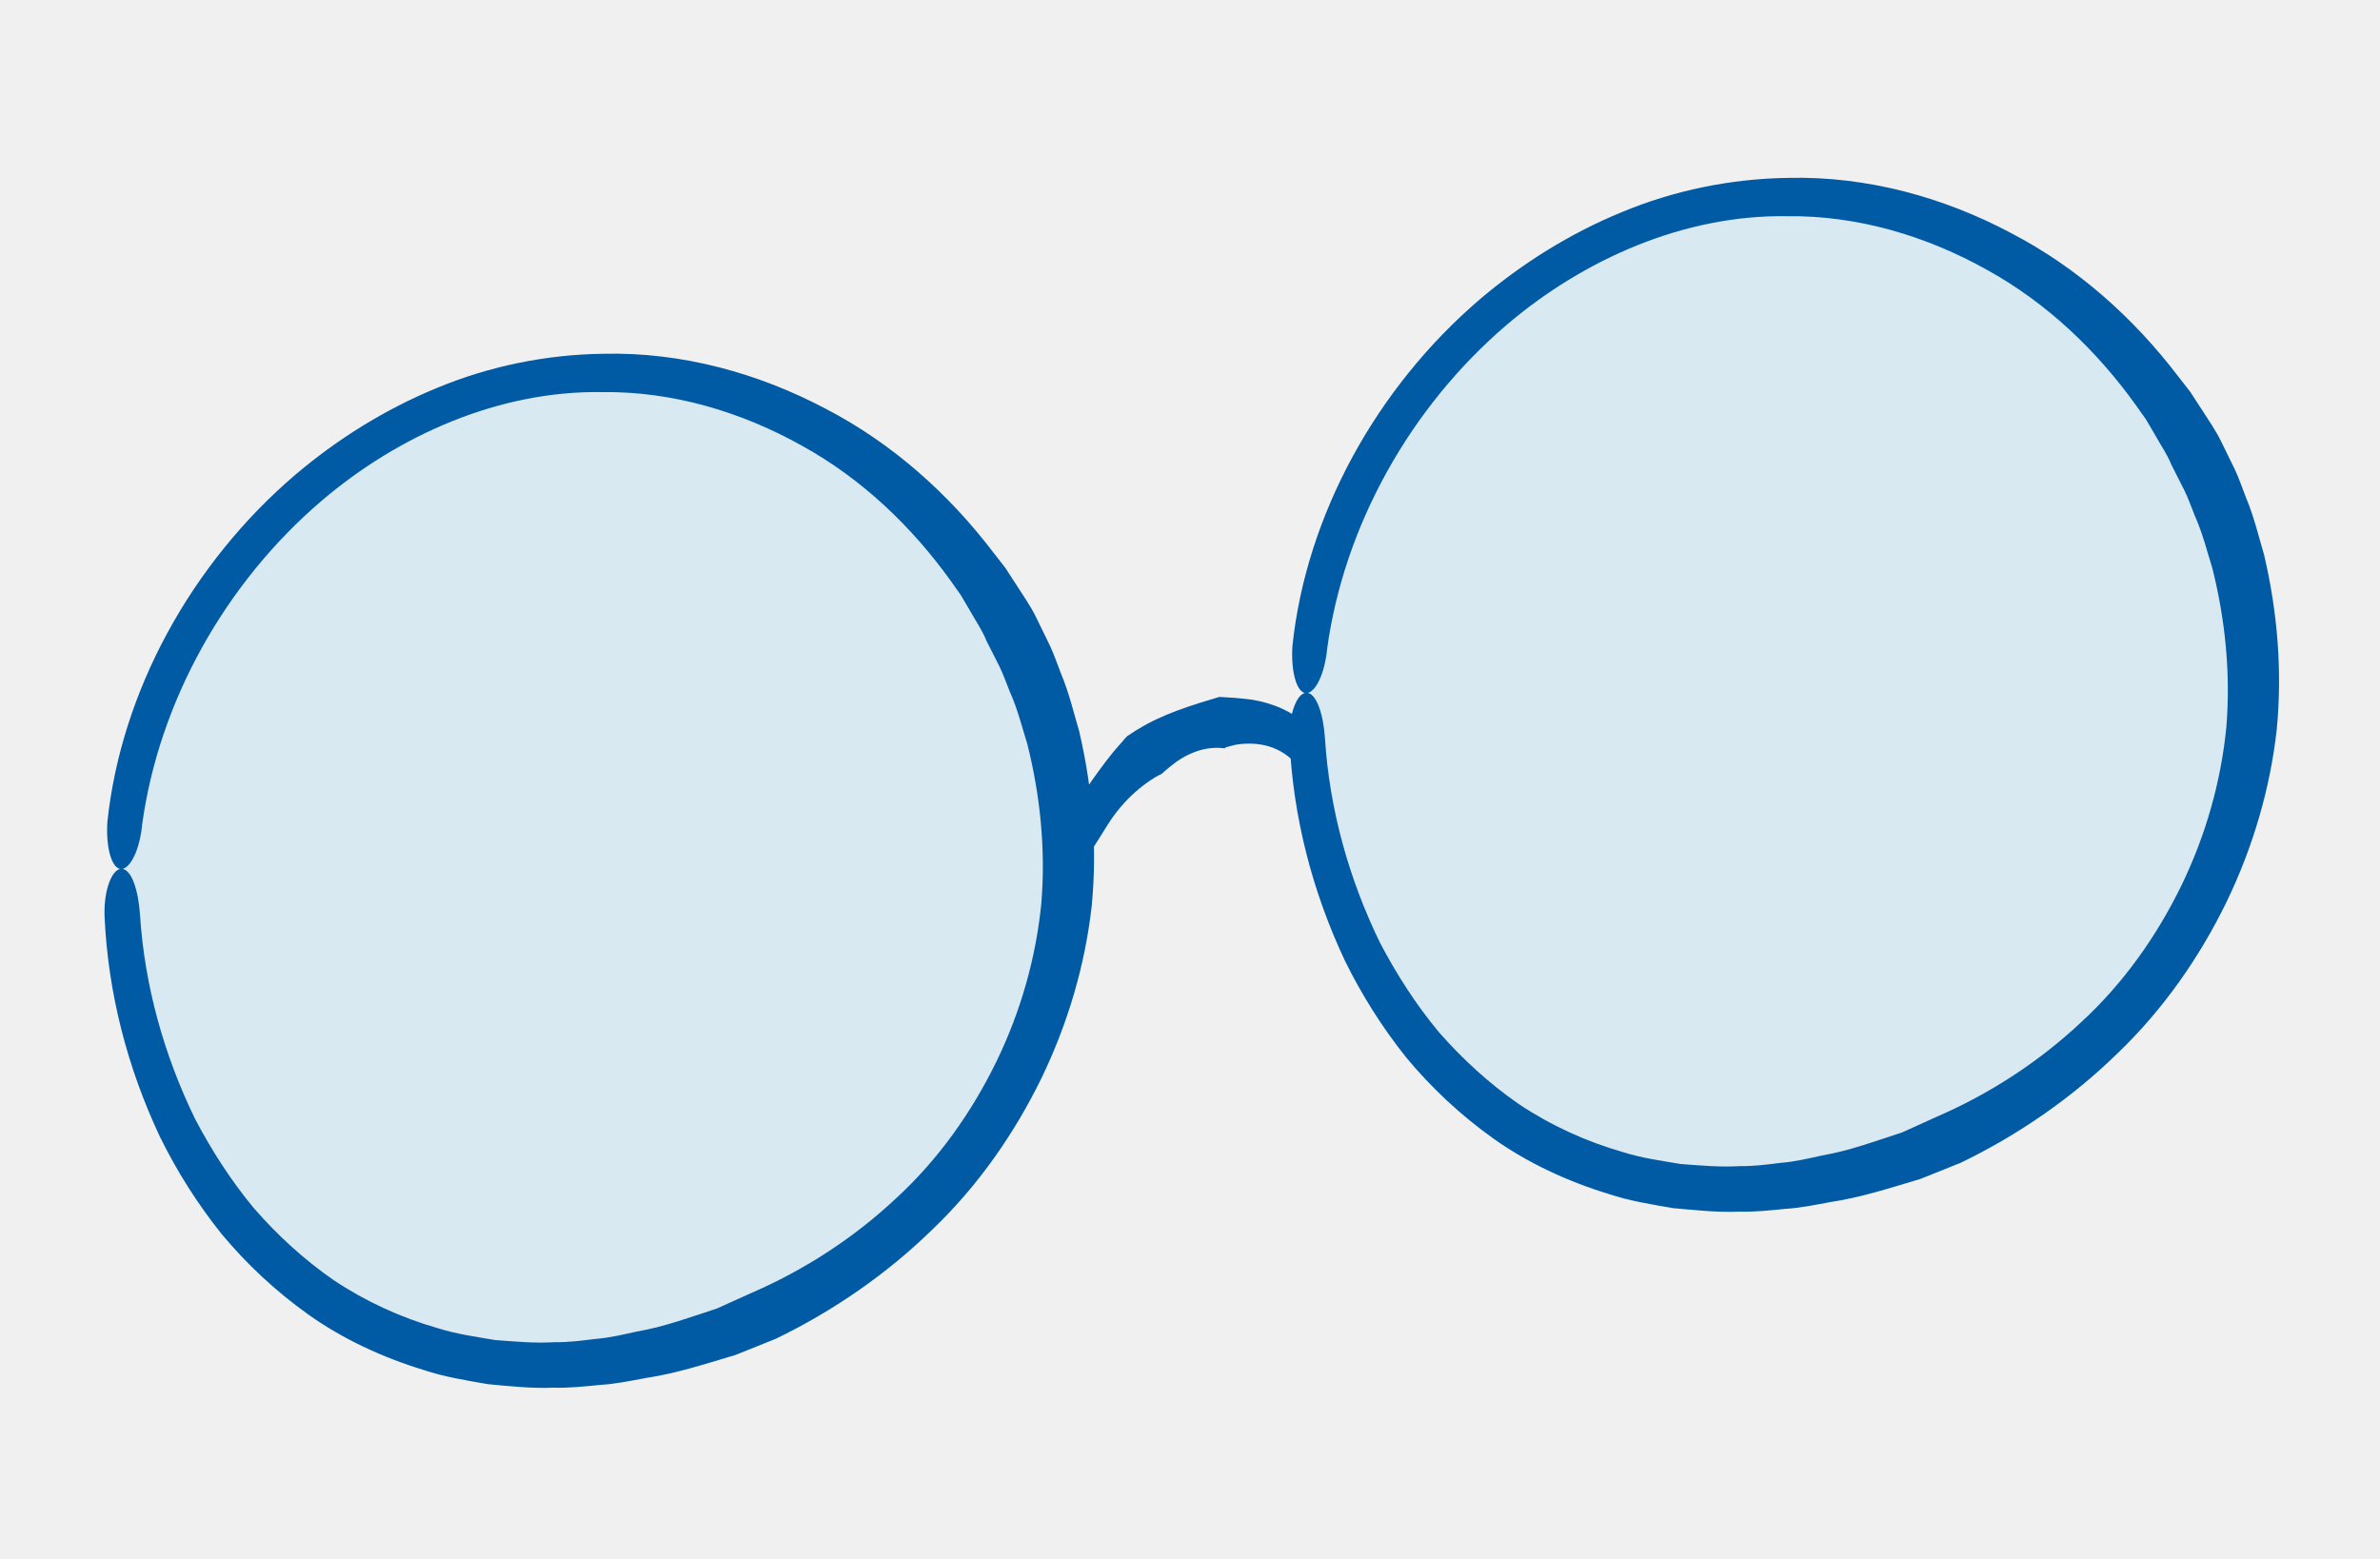
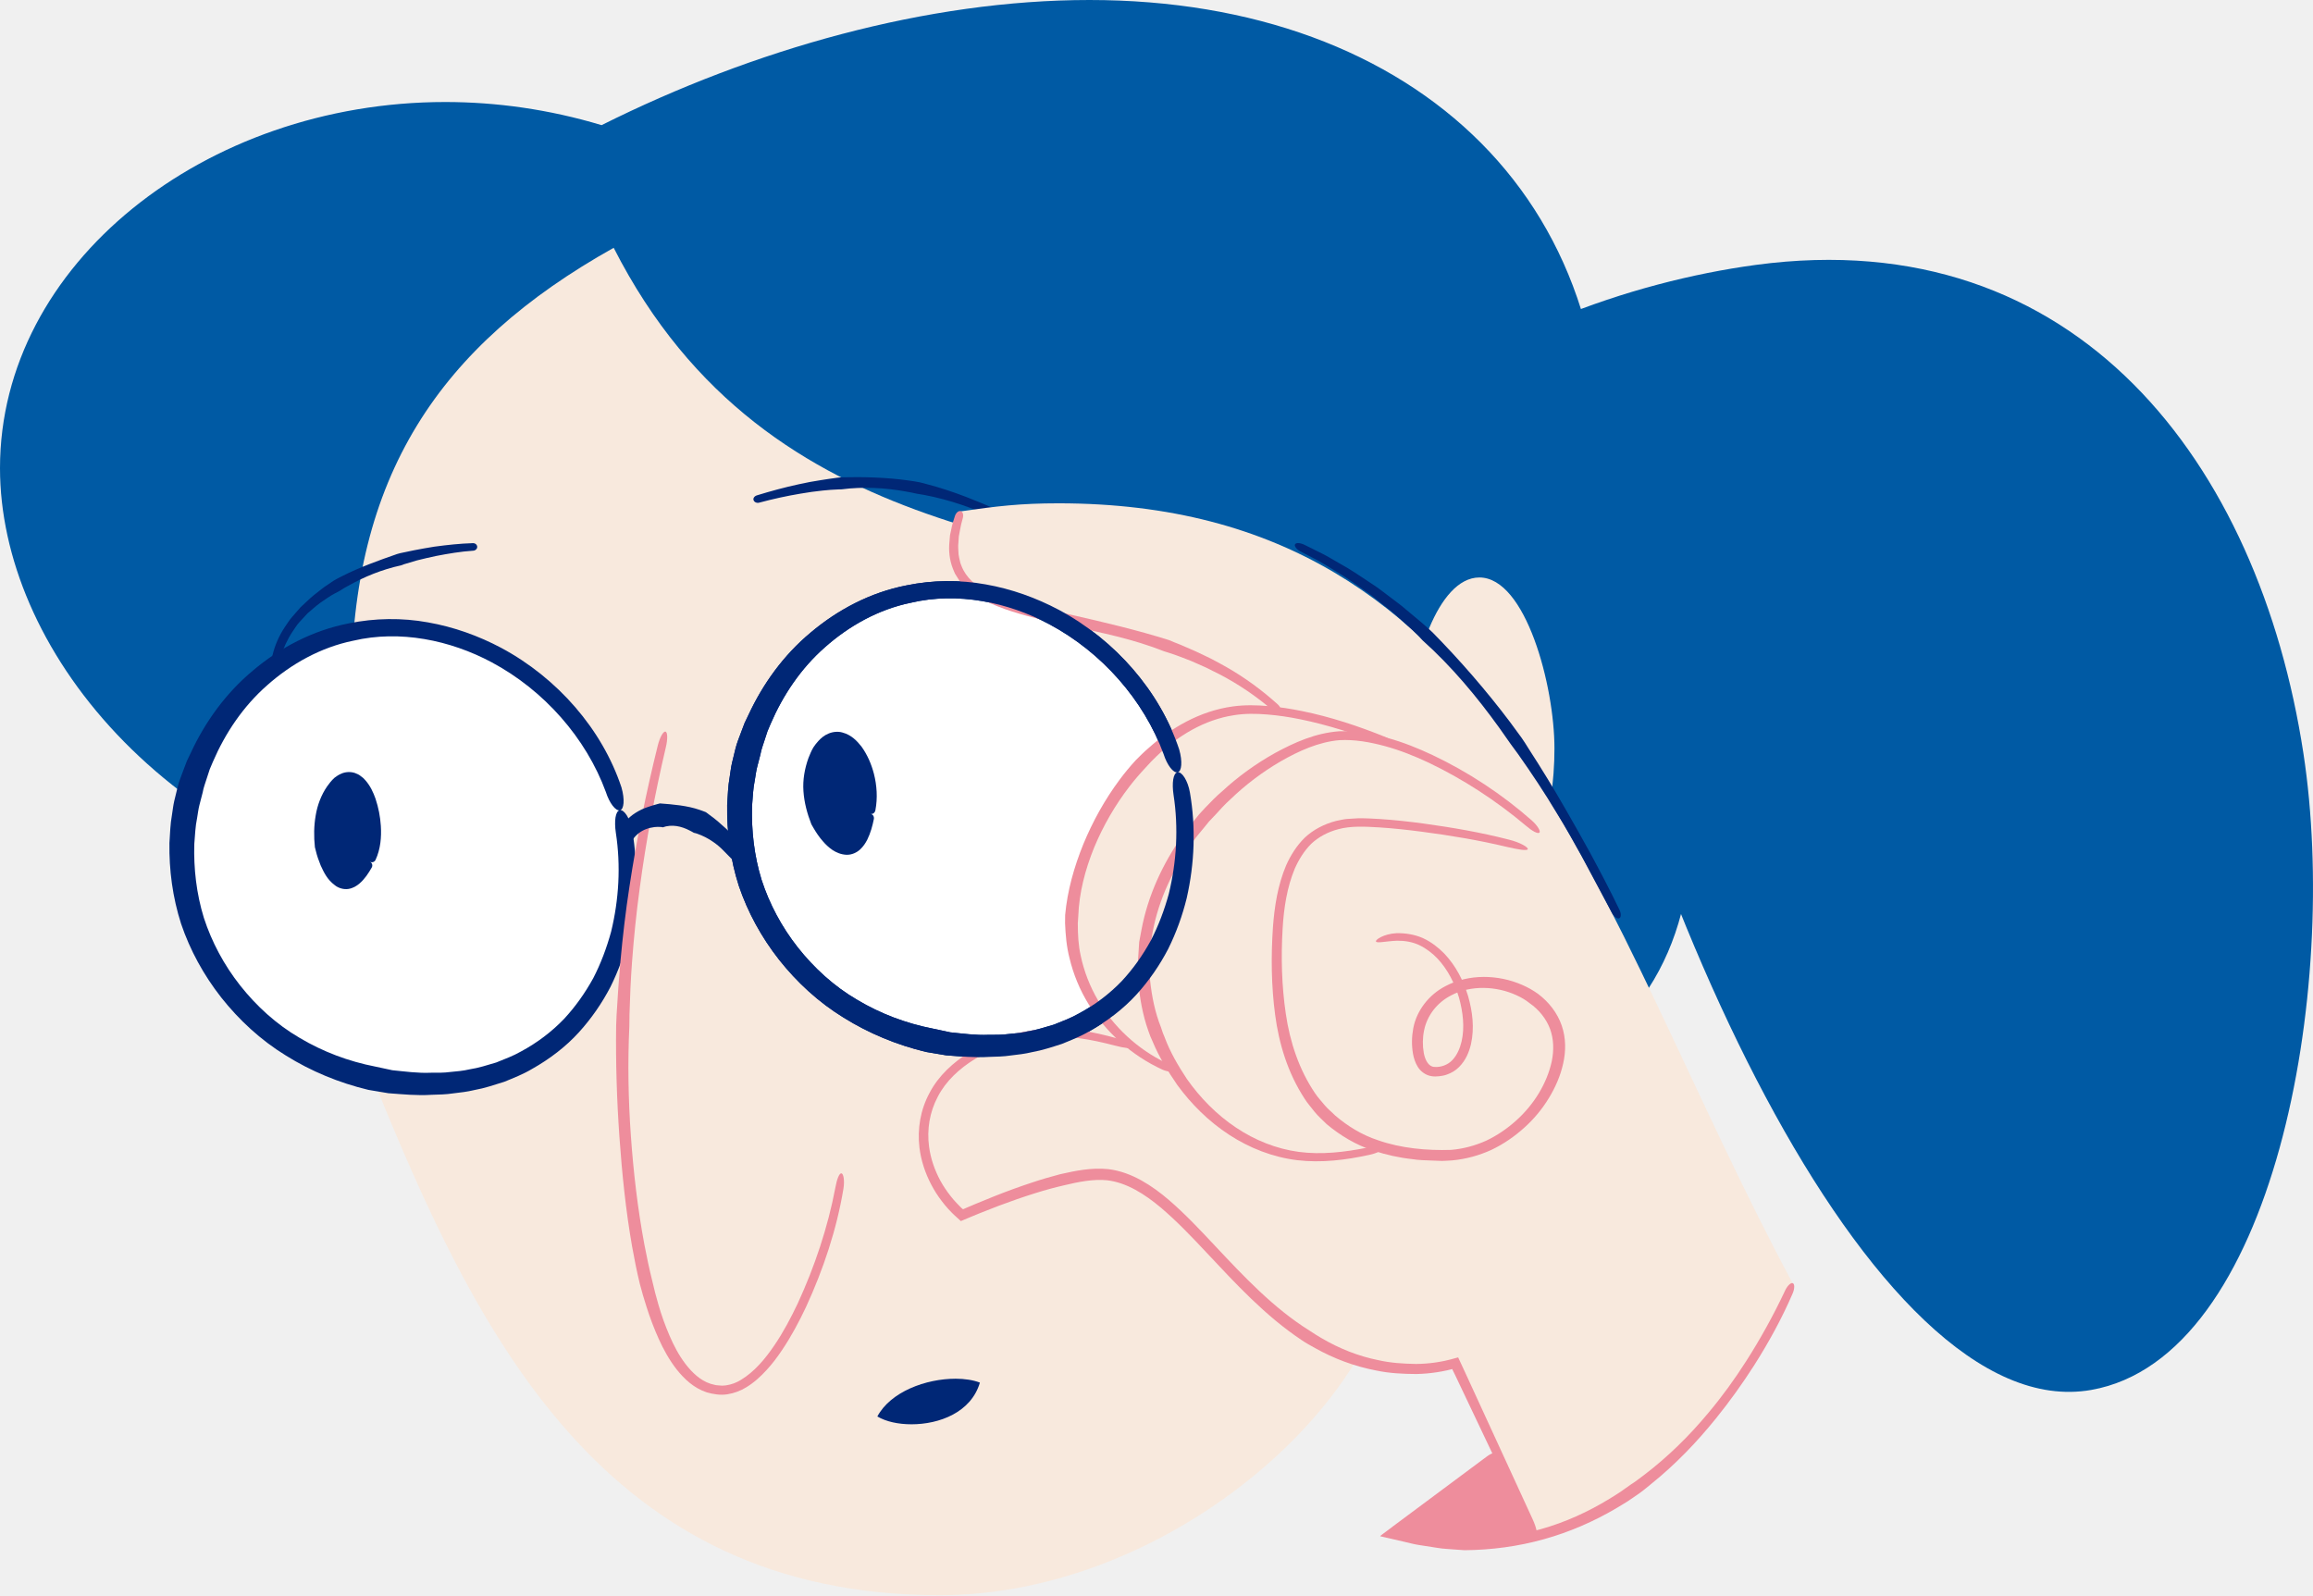
- <svg xmlns="http://www.w3.org/2000/svg" width="174" height="114" viewBox="0 0 174 114" fill="none">
-   <path d="M8.906 63.538C9.468 45.329 23.656 30.372 38.968 27.681C56.412 24.619 73.01 37.089 77.203 54.461C82.205 75.234 67.683 96.029 44.949 99.459C28.023 102.013 15.491 91.787 10.838 77.099C9.464 72.795 8.773 68.197 8.906 63.538Z" fill="#D8E9F2" />
-   <path d="M52.426 95.683C50.494 96.309 48.581 97.026 46.561 97.372C45.561 97.591 44.566 97.832 43.561 97.909C42.554 98.033 41.549 98.169 40.549 98.149C39.089 98.241 37.657 98.1 36.219 97.996C34.805 97.755 33.387 97.562 32.023 97.131C29.298 96.352 26.706 95.16 24.389 93.609C22.212 92.1 20.278 90.322 18.563 88.353C16.892 86.338 15.482 84.146 14.27 81.839C11.992 77.17 10.561 72.064 10.232 66.849C10.105 65.011 9.585 63.534 8.878 63.533C8.196 63.527 7.558 65.102 7.647 67.068C7.903 72.61 9.299 78.034 11.678 83.1C12.907 85.606 14.414 88.004 16.198 90.234C18.027 92.429 20.154 94.428 22.559 96.139C25.055 97.913 27.942 99.256 30.974 100.183C32.487 100.69 34.074 100.941 35.654 101.217C37.259 101.369 38.868 101.543 40.478 101.478C41.611 101.505 42.738 101.39 43.865 101.275C45.003 101.206 46.105 100.977 47.213 100.77C49.445 100.438 51.595 99.728 53.76 99.087L56.71 97.904C60.963 95.849 64.873 93.128 68.186 89.891C71.532 86.683 74.17 82.876 76.133 78.858C78.082 74.832 79.333 70.551 79.816 66.235C80.232 61.909 79.866 57.599 78.897 53.469C78.482 52.053 78.143 50.62 77.571 49.261C77.303 48.578 77.071 47.876 76.754 47.203L75.779 45.203C75.367 44.337 74.802 43.551 74.282 42.732L73.493 41.517L72.601 40.372C69.387 36.159 65.303 32.459 60.382 29.899C55.508 27.317 49.881 25.724 44.072 25.871C39.932 25.927 35.757 26.78 31.952 28.366C28.13 29.932 24.642 32.13 21.581 34.725C13.968 41.235 8.859 50.571 7.851 60.097C7.726 62.039 8.191 63.564 8.868 63.547C9.545 63.531 10.226 62.09 10.394 60.283C11.621 51.342 16.44 42.656 23.526 36.609C29.157 31.813 36.499 28.556 44.004 28.673C49.201 28.601 54.267 30.148 58.641 32.6C63.05 35.033 66.687 38.544 69.513 42.483L70.253 43.53L70.9 44.632C71.31 45.368 71.804 46.073 72.122 46.865L73.044 48.685C73.346 49.288 73.568 49.946 73.823 50.572C74.383 51.813 74.712 53.14 75.115 54.44C76.056 58.205 76.457 62.137 76.129 66.084C75.736 70.034 74.63 73.96 72.841 77.641C71.051 81.31 68.615 84.785 65.495 87.645C62.419 90.53 58.784 92.893 54.881 94.572L52.426 95.683Z" fill="#005AA4" />
-   <path d="M95.553 50.663C96.128 32.451 110.303 17.496 125.615 14.805C143.059 11.743 159.657 24.213 163.85 41.586C168.851 62.358 154.33 83.154 131.596 86.583C114.669 89.137 102.138 78.912 97.485 64.224C96.111 59.919 95.407 55.324 95.553 50.663Z" fill="#D8E9F2" />
-   <path d="M139.072 82.807C137.14 83.433 135.227 84.151 133.207 84.497C132.208 84.716 131.213 84.957 130.208 85.033C129.2 85.158 128.195 85.294 127.195 85.273C125.735 85.366 124.303 85.224 122.866 85.12C121.451 84.879 120.034 84.687 118.669 84.256C115.944 83.476 113.352 82.285 111.035 80.734C108.858 79.225 106.924 77.447 105.197 75.48C103.525 73.465 102.116 71.273 100.904 68.967C98.626 64.297 97.194 59.192 96.866 53.977C96.739 52.138 96.219 50.661 95.512 50.66C94.829 50.654 94.191 52.229 94.281 54.195C94.537 59.737 95.933 65.162 98.312 70.227C99.541 72.734 101.048 75.131 102.832 77.361C104.661 79.556 106.788 81.555 109.192 83.266C111.689 85.041 114.576 86.383 117.608 87.311C119.12 87.817 120.708 88.068 122.288 88.345C123.89 88.485 125.502 88.67 127.112 88.605C128.244 88.633 129.372 88.518 130.499 88.403C131.637 88.333 132.739 88.104 133.847 87.898C136.079 87.565 138.229 86.855 140.394 86.214L143.344 85.031C147.597 82.976 151.507 80.255 154.82 77.018C158.166 73.81 160.804 70.004 162.767 65.986C164.715 61.959 165.966 57.678 166.45 53.362C166.866 49.036 166.5 44.727 165.531 40.596C165.116 39.18 164.776 37.747 164.204 36.389C163.937 35.706 163.705 35.003 163.387 34.331L162.415 32.342C162.003 31.476 161.438 30.69 160.919 29.871L160.129 28.656L159.237 27.511C156.023 23.298 151.94 19.598 147.018 17.038C142.157 14.453 136.518 12.863 130.708 13.009C126.568 13.066 122.394 13.919 118.588 15.505C114.766 17.071 111.278 19.269 108.218 21.864C100.604 28.374 95.495 37.709 94.488 47.236C94.362 49.177 94.827 50.702 95.504 50.686C96.182 50.669 96.862 49.229 97.03 47.422C98.257 38.481 103.076 29.795 110.162 23.747C115.793 18.951 123.136 15.694 130.64 15.811C135.837 15.739 140.904 17.287 145.278 19.739C149.687 22.172 153.323 25.683 156.149 29.622L156.889 30.668L157.536 31.771C157.948 32.518 158.441 33.212 158.758 34.004L159.68 35.823C159.982 36.427 160.202 37.073 160.459 37.71C161.019 38.952 161.349 40.279 161.748 41.567C162.69 45.333 163.091 49.264 162.763 53.211C162.369 57.161 161.263 61.087 159.475 64.768C157.684 68.437 155.249 71.912 152.128 74.772C149.053 77.658 145.418 80.02 141.515 81.699L139.072 82.807Z" fill="#005AA4" />
-   <path d="M89.746 54.613C90.078 54.516 90.413 54.431 90.748 54.405C91.223 54.361 91.683 54.368 92.131 54.438C92.971 54.565 93.768 54.917 94.44 55.536C94.555 55.642 95.118 55.4 95.685 55C96.253 54.601 96.585 54.145 96.443 53.973C95.676 52.981 94.536 52.082 93.186 51.599C92.489 51.345 91.757 51.171 91.022 51.104C90.512 51.048 90.004 51.004 89.489 50.985C89.369 50.975 89.249 50.965 89.132 50.967C87.152 51.556 85.017 52.214 83.284 53.275C82.969 53.451 82.699 53.654 82.399 53.839C82.237 53.995 82.107 54.178 81.959 54.342C81.144 55.226 80.484 56.16 79.831 57.069C79.401 57.737 78.928 58.39 78.523 59.053C77.996 59.874 77.508 60.758 77.198 61.676C77.135 61.869 77.59 62.212 78.205 62.448C78.822 62.696 79.4 62.761 79.51 62.605C80.05 61.841 80.495 61.062 80.975 60.323C81.343 59.728 81.77 59.168 82.248 58.657C82.903 57.94 83.671 57.317 84.468 56.832C84.621 56.751 84.758 56.661 84.916 56.602C85.103 56.442 85.286 56.258 85.488 56.106C86.596 55.182 87.971 54.523 89.521 54.722C89.598 54.657 89.671 54.629 89.746 54.613Z" fill="#005AA4" />
+ <svg xmlns="http://www.w3.org/2000/svg" width="203" height="140" fill="none">
+   <path fill="#005AA4" d="M120.313 38.081c9.233-8.612 22.758-13.346 33.79-14.833 28.212-3.798 44.161 17.453 48.053 42.849 3.182 20.753-2.552 53.052-18.615 55.887-19.217 3.399-41.007-44.25-48.096-83.392" />
+   <path fill="#005AA4" d="M39.646 79.751C14.128 74.905 0 56.647 0 41.081c0-17.924 18.006-32.128 39.079-32.128 4.48 0 9.103.642 13.719 2.03C66.159 4.303 81.406 0 95.612 0c28.672 0 48.111 17.983 44.634 46.457 4.523 6.693 8.208 17.983 8.208 26.221 0 10.445-4.602 19.24-16.422 23.576L39.646 79.751Z" />
+   <path fill="#F8E9DD" d="M124.843 68.847c-.574-1.984-.99-4.06-.99-6.136 0-4.329 2.28-12.03 5.986-12.03 4.071 0 6.587 9.502 6.587 15.01 0 5.828-1.72 11.991-5.462 15.717" />
+   <path fill="#EE8D9C" d="M134.807 134.827s-6.165 1.368-12.329-.217l11.741-9.508.588 9.725Z" />
+   <path fill="#F8E9DD" d="M110.479 53.379c-15.92-6.824-42.935-4.741-56.619-31.631-15.346 8.592-23.038 20.085-23.038 38.841 1.362 8.775 7.512 12.41 10.121 21.022 2.58 1.133 5.699 1.428 8.867 1.428 3.72 0 5.957-.341 11.375-.341 3.197 0 6.372.02 9.548.02 11.461 0 49.645.111 49.645-10.596 0-2.619-1.233-6.077-4.172-10.668-1.656-2.6-2.731-6.785-5.727-8.075Z" />
+   <path fill="#F8E9DD" d="M122.42 108.775c0 13.393-19.339 31.225-39.939 31.225-29.417 0-40.627-22.593-49.996-45.959l22.55-20.897s4.229-4.833 11.103 2.331c6.874 7.158 37.33 2.665 37.28 2.888-.05.223 11.748 15.553 11.748 15.553l7.254 14.859Z" />
+   <path fill="#002776" d="M73.558 42.954c-.452.02-.903.046-1.347.098-.652.066-1.297.157-1.942.269-1.219.203-2.437.471-3.634.792-.215.059-.43-.039-.495-.21-.065-.17.065-.354.28-.426 1.211-.373 2.437-.707 3.684-.976.645-.144 1.305-.269 1.964-.367.466-.072.925-.144 1.391-.203l.33-.039c1.978-.046 4 0 5.935.275.337.046.667.098 1.004.164.215.052.423.105.631.164 1.161.301 2.287.681 3.39 1.1.788.314 1.577.622 2.344.969.961.426 1.935.904 2.86 1.434.186.105.258.314.158.465-.1.151-.33.197-.523.105-.946-.465-1.914-.923-2.853-1.343-.753-.341-1.52-.635-2.308-.91-1.089-.373-2.208-.668-3.34-.884-.201-.039-.401-.066-.602-.098-.315-.072-.638-.138-.953-.19-1.828-.334-3.777-.445-5.67-.197l-.301.007ZM35.132 48.546l1.218-.255c.588-.118 1.175-.216 1.77-.314 1.125-.151 2.251-.275 3.383-.308.201-.007.366.131.38.314.007.177-.143.334-.337.347-1.104.072-2.193.255-3.276.465-.559.124-1.118.242-1.67.386l-1.147.341-.265.098c-1.641.354-3.233 1.002-4.63 1.794-.251.124-.487.275-.717.426l-.48.255c-.444.229-.824.53-1.24.799-.394.288-.753.616-1.125.93l-.703.76c-.244.249-.401.55-.602.825-.473.701-.824 1.493-1.089 2.299-.057.164-.258.262-.444.229-.186-.033-.301-.203-.251-.386.201-.891.588-1.768 1.097-2.528.215-.295.394-.622.645-.891l.731-.838c.387-.347.745-.72 1.147-1.048.416-.308.81-.668 1.254-.943l.459-.314c.258-.151.516-.301.788-.426 1.527-.773 3.19-1.375 4.838-1.945l.265-.072Z" />
+   <path fill="#fff" d="M103.32 67.786c-2.487-9.902-12.042-16.392-20.744-16.031-9.913.412-17.504 9.227-17.719 19.24-.251 11.971 10.185 21.618 23.037 20.773 9.569-.629 15.203-7.728 15.991-16.326.237-2.521.072-5.121-.566-7.655Z" />
+   <path fill="#002776" d="M83.36 90.596c1.133.111 2.265.275 3.412.223.573 0 1.147.013 1.706-.066.566-.052 1.133-.098 1.677-.229.81-.124 1.577-.373 2.351-.603.745-.301 1.498-.576 2.193-.976 1.398-.753 2.674-1.716 3.756-2.842 1.011-1.087 1.857-2.292 2.559-3.576.674-1.303 1.183-2.672 1.57-4.08.688-2.829.86-5.796.415-8.69-.15-1.022-.043-1.893.344-1.978.373-.085.911.701 1.097 1.788.523 3.065.409 6.202-.287 9.26-.372 1.519-.91 3.013-1.619 4.447-.739 1.421-1.663 2.77-2.774 3.995-1.154 1.27-2.573 2.351-4.122 3.222-.767.458-1.606.786-2.437 1.126-.86.275-1.72.563-2.609.72-.616.151-1.247.223-1.878.295-.631.098-1.262.105-1.892.124-1.262.085-2.523-.046-3.785-.138l-1.756-.295c-2.573-.616-5.039-1.637-7.239-3.013-2.215-1.356-4.114-3.124-5.67-5.088-1.548-1.971-2.745-4.165-3.526-6.47-.746-2.318-1.061-4.722-1.025-7.099.057-.825.072-1.65.222-2.462.065-.406.107-.819.201-1.225l.294-1.212c.122-.524.337-1.022.523-1.532l.287-.76.351-.734c1.254-2.692 3.046-5.206 5.433-7.197 2.358-1.997 5.247-3.543 8.444-4.159 2.272-.465 4.659-.498 6.931-.085 2.279.399 4.451 1.185 6.437 2.24 4.946 2.652 8.859 7.151 10.551 12.246.301 1.048.229 1.938-.143 2.01-.373.072-.918-.635-1.226-1.605-1.742-4.748-5.419-8.926-10.021-11.388-3.656-1.952-8.064-2.855-12.157-1.893-2.853.583-5.44 2.037-7.54 3.903-2.122 1.86-3.691 4.218-4.767 6.713l-.28.661-.222.681c-.136.452-.323.897-.401 1.369l-.287 1.107c-.093.367-.136.753-.201 1.126-.158.747-.179 1.513-.244 2.272-.065 2.174.186 4.375.839 6.496.688 2.115 1.763 4.132 3.183 5.933 1.419 1.794 3.168 3.405 5.218 4.597 2.028 1.212 4.301 2.069 6.637 2.521l1.476.314Z" />
+   <path fill="#fff" d="M54.362 71.113c-2.494-9.902-12.042-16.392-20.744-16.032-9.913.413-17.504 9.227-17.719 19.24-.251 11.971 10.185 21.617 23.037 20.773 9.569-.629 15.203-7.728 15.991-16.326.236-2.521.072-5.121-.566-7.655Z" />
+   <path fill="#002776" d="M34.402 93.923c1.133.111 2.265.275 3.412.223.574 0 1.147.013 1.706-.066.566-.052 1.133-.098 1.677-.229.81-.124 1.577-.373 2.351-.603.745-.301 1.498-.576 2.193-.976 1.398-.753 2.674-1.716 3.756-2.842 1.011-1.087 1.856-2.292 2.566-3.576.674-1.303 1.183-2.672 1.57-4.08.688-2.829.86-5.796.416-8.69-.15-1.022-.043-1.893.344-1.978.373-.085.91.701 1.097 1.788.523 3.065.408 6.202-.287 9.26-.373 1.519-.91 3.013-1.62 4.447-.738 1.421-1.663 2.77-2.774 3.995-1.154 1.27-2.573 2.351-4.122 3.222-.767.458-1.606.786-2.437 1.126-.86.269-1.72.563-2.609.72-.617.151-1.247.223-1.878.295-.631.098-1.262.105-1.892.124-1.262.085-2.523-.046-3.785-.138l-1.756-.295c-2.573-.616-5.039-1.637-7.239-3.013-2.215-1.356-4.114-3.124-5.67-5.088-1.548-1.971-2.745-4.165-3.526-6.47-.746-2.318-1.061-4.722-1.025-7.099.057-.825.072-1.65.222-2.462.065-.406.107-.819.201-1.225l.294-1.205c.122-.524.337-1.022.523-1.532l.287-.76.351-.734c1.254-2.692 3.046-5.206 5.433-7.197 2.351-1.997 5.247-3.543 8.444-4.159 2.272-.465 4.659-.498 6.931-.085 2.279.4 4.451 1.185 6.437 2.24 4.946 2.652 8.859 7.151 10.551 12.246.301 1.048.229 1.938-.143 2.01-.373.072-.917-.635-1.226-1.604-1.742-4.748-5.419-8.926-10.021-11.388-3.656-1.952-8.064-2.855-12.157-1.893-2.853.583-5.44 2.037-7.541 3.903-2.122 1.86-3.691 4.217-4.767 6.713l-.28.661-.222.681c-.136.458-.323.897-.401 1.369l-.287 1.107c-.093.367-.136.747-.201 1.126-.158.747-.179 1.513-.244 2.266-.065 2.174.186 4.375.839 6.496.688 2.115 1.763 4.132 3.183 5.933 1.419 1.794 3.168 3.405 5.218 4.597 2.029 1.212 4.301 2.069 6.637 2.521l1.469.314Z" />
+   <path fill="#EE8D9C" d="M54.122 88.966c.086-1.532.194-3.065.33-4.591.201-2.207.459-4.407.796-6.595.631-4.152 1.469-8.265 2.48-12.345.179-.72.48-1.264.674-1.225.194.039.208.648.036 1.369-.961 4.093-1.742 8.225-2.294 12.377-.294 2.155-.516 4.322-.674 6.483-.115 1.519-.179 3.039-.222 4.564l-.014 1.074c-.15 3.189-.093 6.418.136 9.633.229 3.209.602 6.405 1.183 9.509.201 1.074.43 2.141.695 3.202.158.688.33 1.376.53 2.05.265.93.595 1.847.975 2.731.38.891.831 1.748 1.412 2.508.581.753 1.297 1.441 2.179 1.729.229.046.445.144.681.144l.351.026c.115 0 .229-.019.337-.026.452-.065.903-.223 1.312-.478 1.19-.72 2.129-1.847 2.917-3.006.803-1.172 1.462-2.429 2.071-3.707 1.477-3.202 2.645-6.679 3.304-10.17.129-.707.33-1.257.523-1.244.186.006.301.609.186 1.342-.595 3.596-1.778 7.112-3.283 10.38-.616 1.303-1.29 2.58-2.115 3.799-.408.609-.853 1.205-1.369 1.761-.516.557-1.082 1.087-1.785 1.506-.48.295-1.046.511-1.649.603-.616.092-1.218-.007-1.792-.17-1.154-.38-1.985-1.186-2.645-2.011-.652-.838-1.154-1.748-1.57-2.672-.416-.923-.774-1.866-1.075-2.822-.215-.668-.416-1.343-.588-2.017-.265-1.094-.487-2.194-.681-3.294-.552-3.15-.882-6.372-1.111-9.614-.229-3.242-.33-6.51-.287-9.745l.043-1.061Z" />
+   <path fill="#002776" d="M58.019 72.58c-.194-.013-.387-.02-.573.006-.265.033-.516.092-.753.183-.444.17-.839.458-1.133.877-.05.072-.387.007-.746-.144-.358-.151-.595-.36-.538-.471.301-.635.817-1.264 1.498-1.69.351-.223.731-.406 1.125-.53.272-.092.545-.177.824-.249.065-.02.129-.039.194-.052 1.154.085 2.401.19 3.476.563.194.059.365.138.552.203.107.066.201.151.301.223.552.386 1.025.819 1.491 1.238.315.314.652.616.953.93.387.386.76.812 1.039 1.277.057.098-.15.341-.459.544-.308.209-.616.314-.695.242-.387-.354-.724-.727-1.075-1.074-.272-.282-.573-.537-.896-.76-.444-.314-.939-.563-1.433-.734-.093-.026-.179-.059-.272-.072-.122-.066-.244-.144-.373-.203-.717-.373-1.548-.57-2.373-.275-.05-.026-.093-.033-.136-.033Z" />
+   <path fill="#F8E9DD" d="M99.457 91.906c-2.451-.799-4.824-1.277-6.623-1.277-5.756 0-11.784 3.294-11.784 9.005 0 2.574 1.247 5.174 3.369 7.027 3.505-1.519 8.953-3.595 12.128-3.595 8.178 0 13.518 17.092 27.546 17.092 1.261 0 2.473-.177 3.627-.511l7.096 15.187c.86.177 2.057-.622 2.946-.95 6.444-2.377 16.837-12.77 19.575-21.25-17.618-32.889-25.044-68.462-64.453-68.462-3.297 0-5.419.249-8.566.707-4.372 12.711 15.253 5.809 28.026 17.57-.882-.118-1.749-.177-2.595-.177-8.895 0-15.705 11.434-15.705 18.841-.014 4.604 2.351 8.409 5.412 10.792Z" />
+   <path fill="#002776" d="M124.49 55.809c-.573-.576-1.197-1.107-1.792-1.657-.43-.406-.91-.753-1.369-1.126-.473-.36-.91-.76-1.405-1.087-.924-.642-1.828-1.316-2.81-1.879-.487-.288-.96-.603-1.462-.871l-1.512-.792c-.359-.19-.567-.471-.48-.629.086-.157.451-.138.824.046l1.57.779c.523.262 1.01.576 1.519.858 1.025.557 1.971 1.225 2.939 1.86.509.327.968.707 1.448 1.061.473.367.967.707 1.412 1.1.631.543 1.297 1.061 1.914 1.624l.43.393c2.437 2.475 4.745 5.141 6.781 7.839l1.039 1.415c.215.314.423.629.616.95 1.126 1.736 2.201 3.497 3.226 5.285.745 1.284 1.462 2.574 2.179 3.87.874 1.618 1.763 3.307 2.573 4.997.165.341.158.674-.021.747-.18.072-.452-.131-.638-.471-.882-1.657-1.778-3.333-2.645-4.951-.71-1.284-1.427-2.567-2.208-3.825-1.054-1.762-2.193-3.477-3.383-5.16-.208-.295-.423-.589-.645-.878l-1.004-1.428c-1.942-2.698-4.164-5.377-6.73-7.675l-.366-.393Z" />
+   <path fill="#EE8D9C" d="M103.032 56.359c.653.242 1.284.543 1.921.812.452.216.911.426 1.355.648.437.236.882.465 1.312.714 1.641.936 3.154 2.05 4.523 3.287.243.216.322.498.186.622-.136.124-.444.059-.688-.144-1.369-1.179-2.889-2.213-4.516-3.071l-1.283-.642c-.437-.203-.881-.386-1.319-.583-.63-.242-1.254-.498-1.906-.701l-.459-.144c-2.645-1.048-5.541-1.663-8.351-2.227l-1.462-.301-.939-.242c-1.72-.445-3.469-.897-5.104-1.742-.301-.138-.566-.341-.846-.511-.265-.197-.523-.406-.767-.629-.215-.249-.466-.471-.624-.76-.086-.138-.179-.275-.258-.413l-.186-.445c-.287-.747-.373-1.552-.294-2.331l.05-.583.122-.57c.072-.38.186-.753.308-1.113.1-.295.323-.491.509-.432.186.059.265.321.186.609-.1.354-.194.707-.251 1.067l-.1.537-.036.537c-.05.36.007.707.014 1.054.014.17.072.334.1.504.029.17.079.334.15.485.38 1.015 1.262 1.808 2.351 2.318 1.498.747 3.233 1.12 4.953 1.487l.917.177 1.462.334c2.803.635 5.713 1.323 8.53 2.207l.437.183ZM115.996 117.446c1.527.897 3.204 1.572 4.967 1.925 1.083.249 2.208.315 3.326.334.552-.006 1.111-.045 1.656-.124.595-.092.918-.138 2.029-.452l.609 1.31c1.978 4.296 3.949 8.598 5.928 12.894.351.76.48 1.428.301 1.5-.179.072-.61-.478-.968-1.238-2.043-4.296-4.086-8.598-6.128-12.901l-.266-.543c-.114.032-.086.032-.466.118-.293.065-.587.117-.881.163-.595.092-1.19.144-1.792.157-1.19-.006-2.387-.065-3.555-.314-1.893-.36-3.706-1.048-5.341-1.965-.387-.216-.774-.425-1.132-.668-3.261-2.167-5.849-5.003-8.415-7.734-1.283-1.368-2.573-2.724-3.978-3.916-1.398-1.172-2.996-2.213-4.745-2.41-1.197-.118-2.509.144-3.763.446-.824.189-1.649.412-2.459.668-1.118.347-2.222.733-3.319 1.146l-1.634.641-.81.334-.624.262-.172.072c-.029.027-.05.007-.072-.019l-.065-.059-.258-.236-.258-.236-.165-.163c-.1-.105-.208-.21-.308-.321-.201-.217-.387-.446-.566-.681-.358-.465-.674-.957-.939-1.467-.538-1.022-.903-2.129-1.039-3.262-.194-1.624.086-3.313.889-4.793.774-1.493 2.086-2.698 3.555-3.595 1.849-1.12 4.043-1.781 6.286-1.984 2.265-.242 4.53.216 6.63.799.86.242 1.469.609 1.405.773-.065.17-.774.079-1.613-.144-2.086-.544-4.236-.956-6.358-.707-2.122.196-4.2.832-5.921 1.886-1.369.838-2.566 1.952-3.261 3.307-.717 1.343-.968 2.881-.767 4.381.136 1.041.487 2.056.996 2.999.258.472.559.917.896 1.343.165.216.344.419.53.615.093.105.194.197.287.295l.129.131.065.052c.043.033.079.092.122.046l.208-.092.817-.347 1.649-.674c1.104-.439 2.229-.852 3.369-1.225.796-.268 1.613-.504 2.437-.72 1.34-.301 2.717-.596 4.222-.446 1.061.125 2.043.511 2.917.996.874.491 1.663 1.074 2.394 1.703 1.462 1.257 2.752 2.639 4.043 4.014 2.566 2.731 5.16 5.501 8.35 7.485.33.229.681.432 1.025.642ZM133.099 87.348c-1.77-.819-4.021-.904-5.734.006-1.247.635-2.122 1.781-2.38 3.078-.136.642-.143 1.329-.028 1.971.114.642.43 1.212.917 1.231.574.052 1.19-.17 1.591-.596.409-.432.667-1.022.81-1.637.287-1.238.122-2.574-.222-3.831-.372-1.251-.982-2.469-1.892-3.445-.459-.478-.996-.891-1.599-1.179-.609-.288-1.283-.393-1.956-.386-.961.039-1.756.242-1.842.072-.086-.144.652-.668 1.799-.734.802-.013 1.62.118 2.344.445.716.334 1.326.812 1.849 1.343 1.025 1.081 1.684 2.39 2.093 3.739.387 1.356.566 2.783.251 4.211-.165.701-.459 1.421-1.047 2.01-.286.295-.674.53-1.089.668-.208.079-.43.111-.645.138-.208.02-.438.039-.696-.006-.537-.085-.974-.452-1.197-.825-.229-.373-.344-.76-.415-1.139-.129-.753-.115-1.506.028-2.259.287-1.5 1.333-2.901 2.803-3.667 2.064-1.107 4.652-1.035 6.738-.124.494.21.967.478 1.404.792.954.714 1.706 1.69 2.079 2.777.38 1.094.373 2.259.129 3.333-.236 1.081-.688 2.109-1.269 3.058-.58.95-1.304 1.827-2.157 2.587-.846.766-1.806 1.427-2.874 1.938-1.075.491-2.244.812-3.441.923-.301.013-.602.046-.896.046l-.874-.033c-.581-.026-1.162-.026-1.735-.124-1.154-.124-2.294-.38-3.39-.74-1.534-.491-2.925-1.329-4.122-2.331-.351-.36-.745-.688-1.053-1.074-.294-.393-.646-.766-.896-1.179-1.47-2.259-2.237-4.807-2.574-7.348-.337-2.547-.365-5.108-.193-7.662.136-1.834.416-3.687 1.161-5.455.394-.871.91-1.716 1.641-2.43.746-.701 1.714-1.198 2.731-1.46.323-.059.645-.151.968-.177l.982-.059c.645-.006 1.276.026 1.914.066 1.268.085 2.537.223 3.799.393 2.523.347 5.046.779 7.512 1.415 1.01.249 1.734.688 1.655.845-.078.157-.86.02-1.849-.21-2.43-.583-4.946-1.002-7.447-1.329-1.255-.164-2.509-.301-3.749-.38-1.247-.072-2.487-.144-3.598.164-.889.236-1.699.661-2.351 1.27-.631.629-1.097 1.388-1.455 2.194-.681 1.644-.954 3.438-1.061 5.232-.151 2.502-.086 5.036.279 7.505.359 2.469 1.161 4.892 2.566 6.968.244.367.552.688.825 1.028.279.341.638.616.946.93 1.082.923 2.337 1.703 3.756 2.167 1.992.701 4.272.917 6.422.845 1.061-.092 2.107-.373 3.082-.812.961-.459 1.842-1.061 2.624-1.768 1.562-1.401 2.695-3.255 3.118-5.187.2-.969.179-1.958-.151-2.855-.337-.891-.975-1.69-1.799-2.259-.351-.282-.731-.504-1.14-.688Z" />
+   <path fill="#EE8D9C" d="M94.594 81.035c0 .956.043 1.919.258 2.855.287 1.356.796 2.672 1.512 3.897 1.355 2.305 3.448 4.29 6 5.508.458.196.767.491.695.655-.072.164-.523.138-1.018-.066-2.738-1.251-4.996-3.307-6.494-5.743-.781-1.264-1.348-2.646-1.685-4.067-.258-.995-.344-2.023-.387-3.045l.007-.72c.194-2.142.788-4.231 1.598-6.228.824-1.991 1.878-3.897 3.168-5.632.444-.603.925-1.179 1.441-1.742.351-.347.695-.701 1.075-1.022 2.014-1.807 4.552-3.294 7.44-3.687 1.04-.144 2.079-.118 3.083-.033 1.017.085 2.014.242 3.003.445 2.466.498 4.917 1.31 7.254 2.253.473.19.781.478.709.635-.079.164-.509.144-.989-.033-2.344-.864-4.759-1.657-7.16-2.141-.961-.197-1.921-.341-2.896-.419-.975-.079-1.943-.092-2.882.059-2.645.393-4.981 1.84-6.831 3.615-.329.308-.638.642-.939.976-.501.53-.975 1.081-1.419 1.657-1.262 1.637-2.322 3.464-3.118 5.39-.781 1.925-1.312 3.962-1.383 5.986l-.043.648Z" />
+   <path fill="#EE8D9C" d="M102.223 91.061c.48 1.284 1.182 2.482 1.949 3.641 1.154 1.637 2.602 3.124 4.323 4.27 1.627 1.087 3.505 1.853 5.49 2.121 1.978.262 4.043.027 6.035-.379.71-.144 1.312-.144 1.362.026.05.17-.473.458-1.204.615-2.05.446-4.186.721-6.343.465-2.144-.262-4.186-1.074-5.935-2.213-1.821-1.185-3.348-2.705-4.581-4.394-.824-1.205-1.598-2.449-2.15-3.785-.15-.308-.272-.622-.38-.943-.509-1.421-.767-2.921-.896-4.42l-.05-1.133c.007-.373.043-.753.065-1.126l.072-1.126.208-1.113c.559-2.967 1.857-5.769 3.598-8.232.28-.439.645-.832.961-1.251l.494-.616.538-.583c.473-.498.953-.989 1.484-1.441 1.39-1.284 2.953-2.417 4.644-3.36 1.699-.923 3.527-1.748 5.62-1.906 1.477-.059 2.903.216 4.265.589 1.369.38 2.673.904 3.935 1.5 3.139 1.487 6.114 3.451 8.709 5.737.523.471.803.956.666 1.074-.143.124-.645-.151-1.161-.596-2.594-2.187-5.533-4.113-8.594-5.566-1.226-.57-2.487-1.081-3.799-1.434-1.304-.354-2.666-.596-3.985-.524-1.814.151-3.584.95-5.175 1.866-1.606.936-3.09 2.063-4.401 3.327-.481.426-.903.904-1.334 1.375l-.53.557-.48.589c-.316.4-.667.773-.946 1.198-1.706 2.345-2.982 5.023-3.52 7.852l-.193 1.061-.065 1.074c-.014.36-.057.714-.05 1.074l.065 1.074c.15 1.421.43 2.842.967 4.178.093.301.194.596.323.877Z" />
+   <path fill="#002776" d="M83.356 90.596c1.133.111 2.265.275 3.412.223.573 0 1.147.013 1.706-.066.566-.052 1.133-.098 1.677-.229.81-.124 1.577-.373 2.351-.603.745-.301 1.498-.576 2.193-.976 1.398-.753 2.674-1.716 3.756-2.842 1.011-1.087 1.857-2.292 2.559-3.576.674-1.303 1.183-2.672 1.57-4.08.688-2.829.86-5.796.416-8.69-.151-1.022-.043-1.893.344-1.978.372-.085.91.701 1.096 1.788.524 3.065.409 6.202-.286 9.26-.373 1.519-.911 3.013-1.62 4.447-.739 1.421-1.663 2.77-2.774 3.995-1.154 1.27-2.573 2.351-4.122 3.222-.767.458-1.606.786-2.437 1.126-.86.275-1.72.563-2.609.72-.616.151-1.247.223-1.878.295-.631.098-1.262.105-1.892.124-1.262.085-2.523-.046-3.785-.138l-1.756-.295c-2.573-.616-5.039-1.637-7.239-3.013-2.215-1.356-4.114-3.124-5.67-5.088-1.548-1.971-2.745-4.165-3.526-6.47-.746-2.318-1.061-4.722-1.025-7.099.057-.825.072-1.65.222-2.462.065-.406.107-.819.201-1.225l.294-1.212c.122-.524.337-1.022.523-1.532l.287-.76.351-.734c1.254-2.692 3.046-5.206 5.433-7.197 2.358-1.997 5.247-3.543 8.444-4.159 2.272-.465 4.659-.498 6.931-.085 2.279.399 4.451 1.185 6.437 2.24 4.946 2.652 8.859 7.151 10.551 12.246.301 1.048.229 1.938-.143 2.01-.373.072-.918-.635-1.226-1.605-1.742-4.748-5.419-8.926-10.021-11.388-3.656-1.952-8.064-2.855-12.157-1.893-2.853.583-5.44 2.037-7.54 3.903-2.122 1.86-3.691 4.218-4.767 6.713l-.28.661-.222.681c-.136.452-.323.897-.401 1.369l-.287 1.107c-.093.367-.136.753-.201 1.126-.158.747-.179 1.513-.244 2.272-.065 2.174.186 4.375.839 6.496.688 2.115 1.763 4.132 3.183 5.933 1.419 1.794 3.168 3.405 5.218 4.597 2.028 1.212 4.301 2.069 6.637 2.521l1.476.314Z" />
+   <path fill="#EE8D9C" d="M127.789 135.999c-.552-.053-1.118-.059-1.663-.157l-1.642-.256c-.401-.059-.759-.17-1.189-.262l-1.957-.452c-.065-.019-.194-.032-.208-.065l.193-.151.395-.294.774-.583 1.075-.799 6.917-5.147c.408-.308.839-.433.96-.295.122.137-.1.491-.501.805l-6.838 5.311-.71.55-.129.105-.057.053c-.008.006-.029.019-.022.026l.043.006.33.059c.351.066.731.177 1.104.216l1.584.203c.53.073 1.061.059 1.591.092l.745.026c2.23.079 4.495-.183 6.645-.786 2.15-.602 4.179-1.532 6.014-2.658.315-.197.638-.387.946-.596l.91-.642c.409-.255.789-.557 1.176-.845 2.107-1.598 3.992-3.458 5.662-5.468 1.212-1.441 2.308-2.96 3.312-4.532 1.254-1.958 2.415-4.06 3.412-6.182.2-.432.494-.72.674-.668.179.059.186.465-.008.917-.946 2.194-2.121 4.329-3.39 6.32-1.018 1.591-2.122 3.13-3.326 4.623-1.67 2.069-3.541 4.028-5.67 5.743-.372.302-.738.616-1.132.891l-.968.661c-.33.21-.674.406-1.003.609-1.936 1.14-4.064 2.076-6.322 2.705-2.258.635-4.624.95-6.982.969l-.745-.052Z" />
+   <path fill="#002776" d="M76.417 71.439c.051-.27.088-.534.11-.8.258-3.071-1.32-5.846-2.905-5.979-1.606-.135-2.489 2.531-2.605 3.918-.221 2.624 1.573 5.894 3.215 6.032.888.075 1.733-.781 2.185-3.17Z" />
+   <path fill="#002776" d="M72.379 72.216c.183.381.38.756.646 1.079.354.473.864.875 1.291.904.39.046.809-.343 1.072-.837.271-.493.461-1.051.602-1.62.046-.205.243-.339.433-.303.191.029.31.228.27.447-.123.61-.289 1.222-.582 1.817-.153.294-.343.591-.63.854-.279.257-.72.481-1.198.461-.478-.021-.899-.206-1.224-.422-.325-.223-.596-.481-.831-.755-.34-.381-.606-.788-.85-1.207l-.169-.295c-.365-.931-.627-1.899-.694-2.897-.073-1.004.111-2.001.438-2.913.127-.316.254-.638.437-.942.131-.191.268-.382.441-.563.229-.248.507-.492.884-.643.364-.159.841-.21 1.224-.093.797.217 1.276.74 1.671 1.236.531.743.871 1.554 1.088 2.382.264 1.034.335 2.142.131 3.202-.04.218-.224.36-.407.325-.19-.035-.325-.216-.301-.417.112-.989.041-2.013-.202-2.96-.194-.754-.518-1.492-.997-2.1-.33-.413-.772-.776-1.188-.85-.401-.086-.762.132-1.068.53-.104.135-.196.29-.281.446-.156.241-.28.518-.403.795-.326.808-.52 1.673-.457 2.533.055.873.332 1.757.752 2.543l.1.263ZM32.48 75.638c1.191-2.215.354-6.365-1.182-7.245-.725-.415-1.599-.108-2.491 1.455-1.521 2.663-.44 6.803.972 7.612.725.415 1.625.078 2.588-1.609.032-.056.074-.13.113-.212Z" />
+   <path fill="#002776" d="M28.776 74.54c.053.397.156.778.287 1.153.191.529.479 1.076.837 1.356.163.146.328.188.516.176.185-.021.396-.117.589-.269.393-.299.716-.735.999-1.187.1-.16.319-.214.49-.123.171.09.232.313.133.488-.287.502-.605 1.001-1.09 1.419-.247.203-.548.397-.955.463-.407.066-.88-.07-1.189-.322-.676-.5-.966-1.131-1.246-1.733-.174-.429-.33-.863-.431-1.303-.023-.103-.056-.204-.079-.307-.1-.933-.09-1.872.069-2.784.146-.904.493-1.814 1.006-2.554.183-.262.384-.514.644-.754.177-.138.377-.271.622-.37.318-.14.763-.184 1.164-.051.193.066.379.157.518.274.161.107.29.226.397.355.454.515.698 1.067.895 1.614.268.798.42 1.596.472 2.398.065.996-.028 2.051-.463 2.985-.094.193-.304.26-.475.17-.17-.09-.248-.3-.18-.463.305-.836.39-1.791.333-2.715-.05-.733-.194-1.474-.47-2.172-.189-.475-.447-.945-.773-1.267-.08-.091-.163-.146-.25-.196-.083-.07-.164-.087-.242-.109-.15-.026-.291-.009-.455.076-.117.06-.225.148-.33.26-.187.155-.365.352-.522.569-.965 1.229-1.232 3.008-.847 4.652.005.093.019.183.027.27ZM86 121.343c-.581-.229-1.355-.343-2.129-.343-2.613 0-5.71 1.143-6.871 3.314.774.457 1.839.686 3 .686 2.419 0 5.226-1.029 6-3.657Z" />
</svg>
